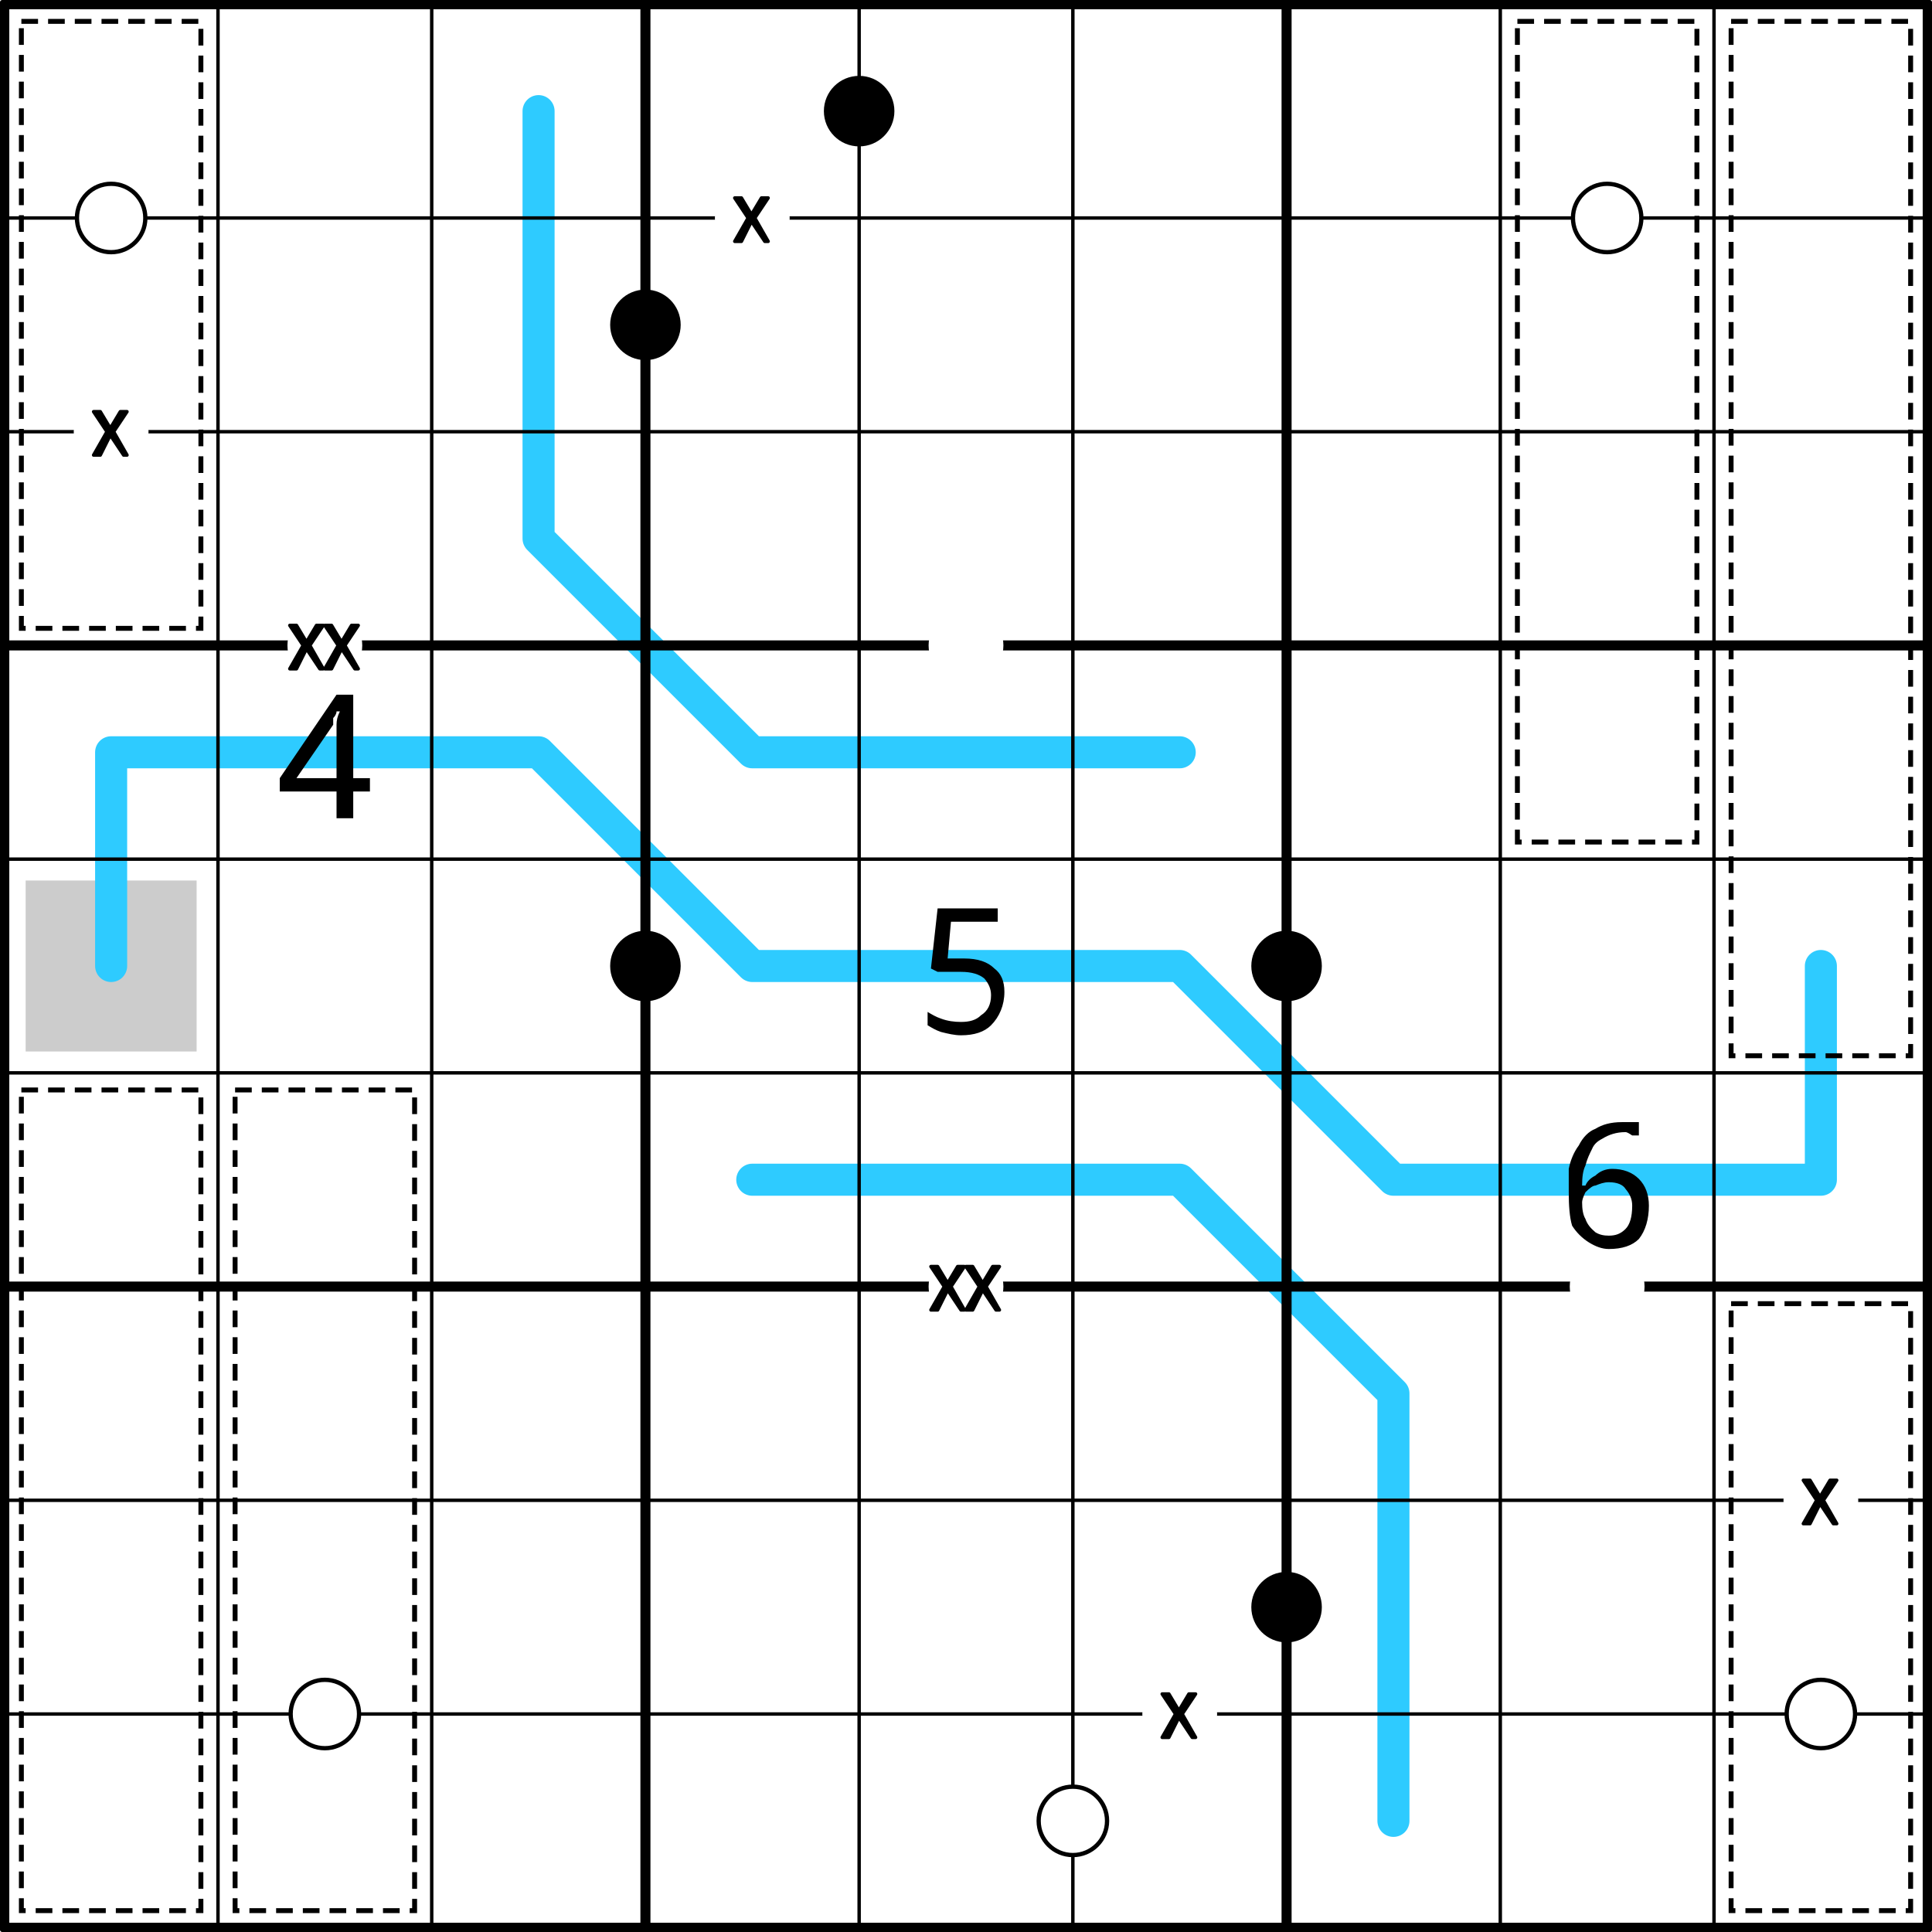
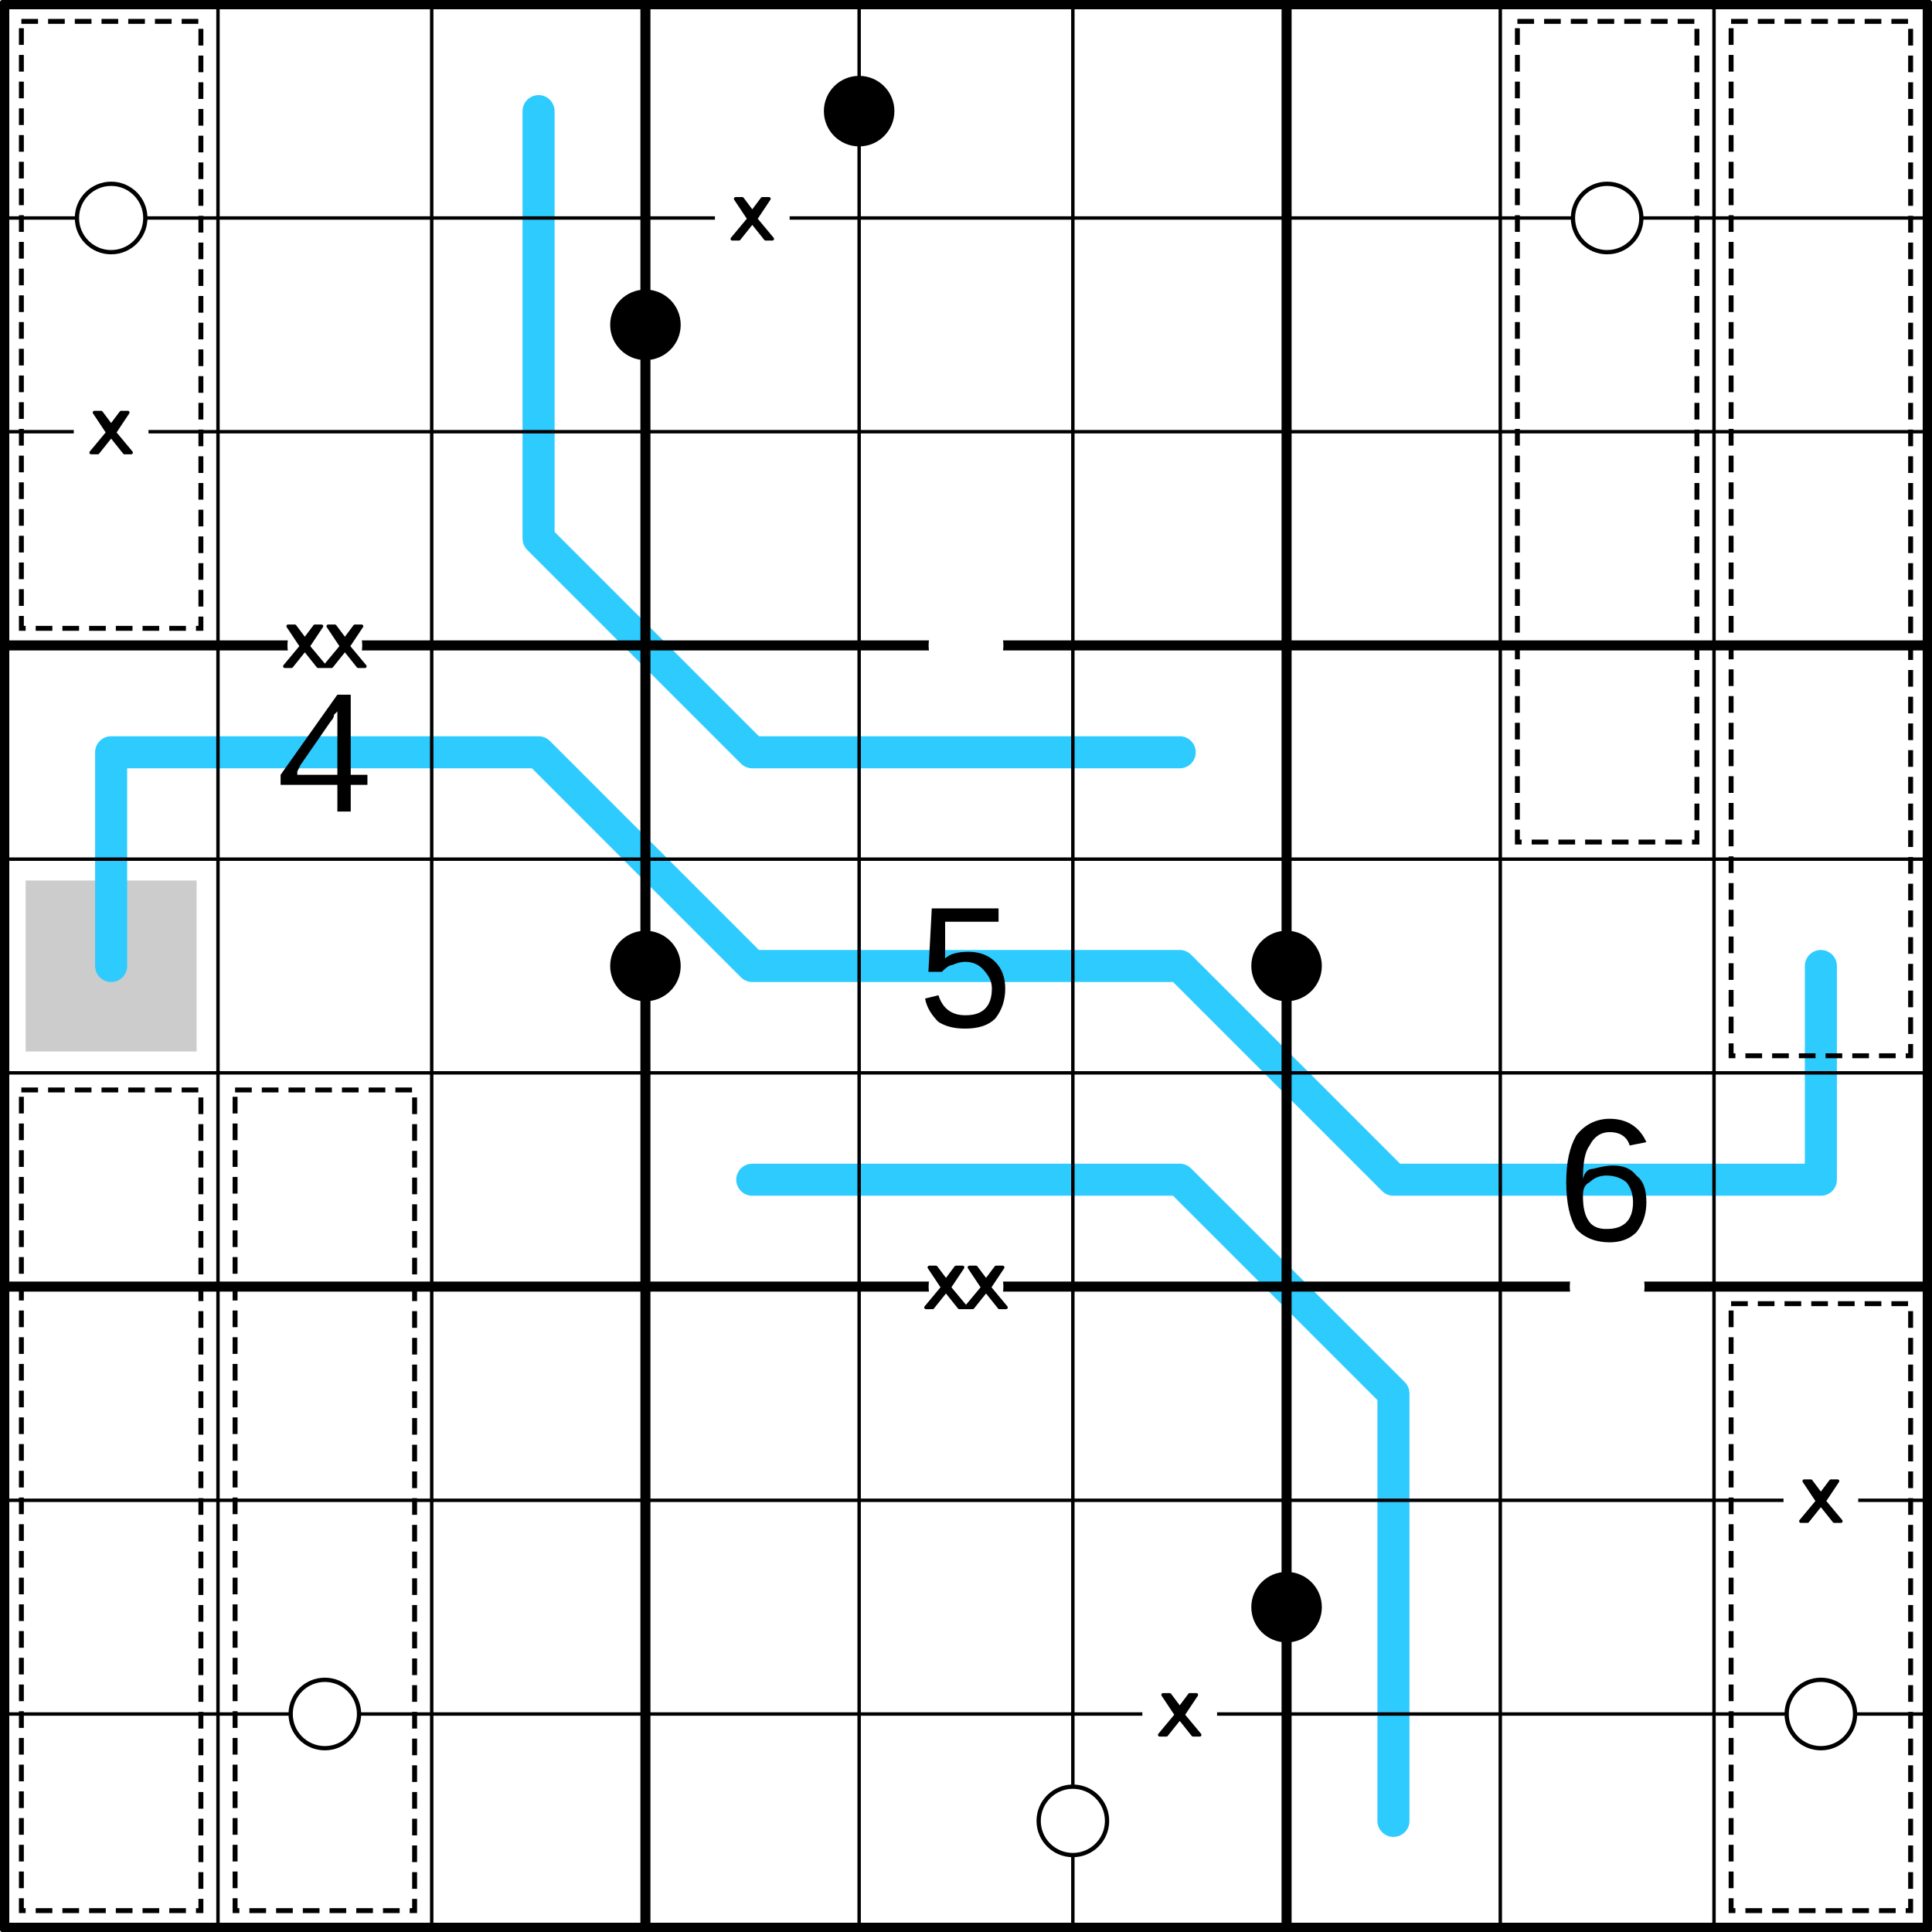
- <svg xmlns="http://www.w3.org/2000/svg" viewBox="-.02 -.02 9.04 9.04" width="832px" height="832px" font-family="sans-serif" text-anchor="middle" dominant-baseline="central">
+ <svg xmlns="http://www.w3.org/2000/svg" viewBox="-.02 -.02 9.04 9.04" width="832px" height="832px" font-family="Arial, Helvetica, sans-serif" text-anchor="middle" dominant-baseline="central">
  <path fill="#fff" d="M0 0h9v9H0z" />
  <path fill="#0003" d="M.1 4.1H.9V4.9H.1Z" />
  <path fill="none" stroke-width=".15" stroke-linecap="round" stroke-linejoin="round" stroke="#2ecbff" d="     M8.5 4.5V5.5H6.5L5.5 4.5H3.5L2.5 3.5H.5V4.5     M3.5 5.5H5.5L6.5 6.5V8.5     M2.5.5V2.5L3.5 3.5H5.5   " />
  <path fill="none" stroke="#000" stroke-width=".023px" stroke-dasharray=".078 .047" stroke-dashcorner="4" shape-rendering="geometricprecision" d="     M.08.08H.92V2.92H.08ZM8.08 6.08H8.92V8.92H8.08ZM1.08 5.08H1.92V8.92H1.08ZM7.08.08H7.92V3.92H7.08ZM.08 5.08H.92V8.92H.08ZM8.08.08H8.92V4.92H8.08Z   " />
  <path d="M1 0V9M2 0V9M4 0V9M5 0V9M7 0V9M8 0V9M0 1H9M0 2H9M0 4H9M0 5H9M0 7H9M0 8H9Z" stroke="#000" stroke-width=".016" fill="none" />
  <path d="M0 0H9V9H0ZM3 0V9M6 0V9M0 3H9M0 6H9" stroke="#000" stroke-width=".047" stroke-linejoin="round" fill="none" />
  <g fill="#fff">
    <circle r=".175" cx="3.5" cy="1" />
    <circle r=".175" cx=".5" cy="2" />
    <circle r=".175" cx="1.5" cy="3" />
    <circle r=".175" cx="4.5" cy="3" />
    <circle r=".175" cx="4.5" cy="6" />
    <circle r=".175" cx="7.5" cy="6" />
    <circle r=".175" cx="8.5" cy="7" />
    <circle r=".175" cx="5.5" cy="8" />
  </g>
  <g stroke="#000" stroke-width=".016" stroke-linejoin="round" font-size=".281">
    <text x="3.5" y="1">X</text>
    <text x=".5" y="2">X</text>
    <text x="1.5 4.5" y="3">XX</text>
    <text x="4.5 7.5" y="6">XX</text>
    <text x="8.5" y="7">X</text>
    <text x="5.5" y="8">X</text>
  </g>
  <g stroke="#000" stroke-width=".02" fill="#fff">
    <circle r=".16" cx=".5" cy="1" />
    <circle r=".16" cx="7.5" cy="1" />
    <circle r=".16" cx="1.5" cy="8" />
    <circle r=".16" cx="8.5" cy="8" />
    <circle r=".16" cx="5" cy="8.5" />
  </g>
  <circle r=".165" cx="4" cy=".5" />
  <circle r=".165" cx="3" cy="1.5" />
  <circle r=".165" cx="3" cy="4.5" />
  <circle r=".165" cx="6" cy="4.5" />
  <circle r=".165" cx="6" cy="7.5" />
  <g font-size=".8">
    <text x="1.5" y="3.5">4</text>
    <text x="4.5" y="4.5">5</text>
    <text x="7.5" y="5.5">6</text>
  </g>
</svg>
